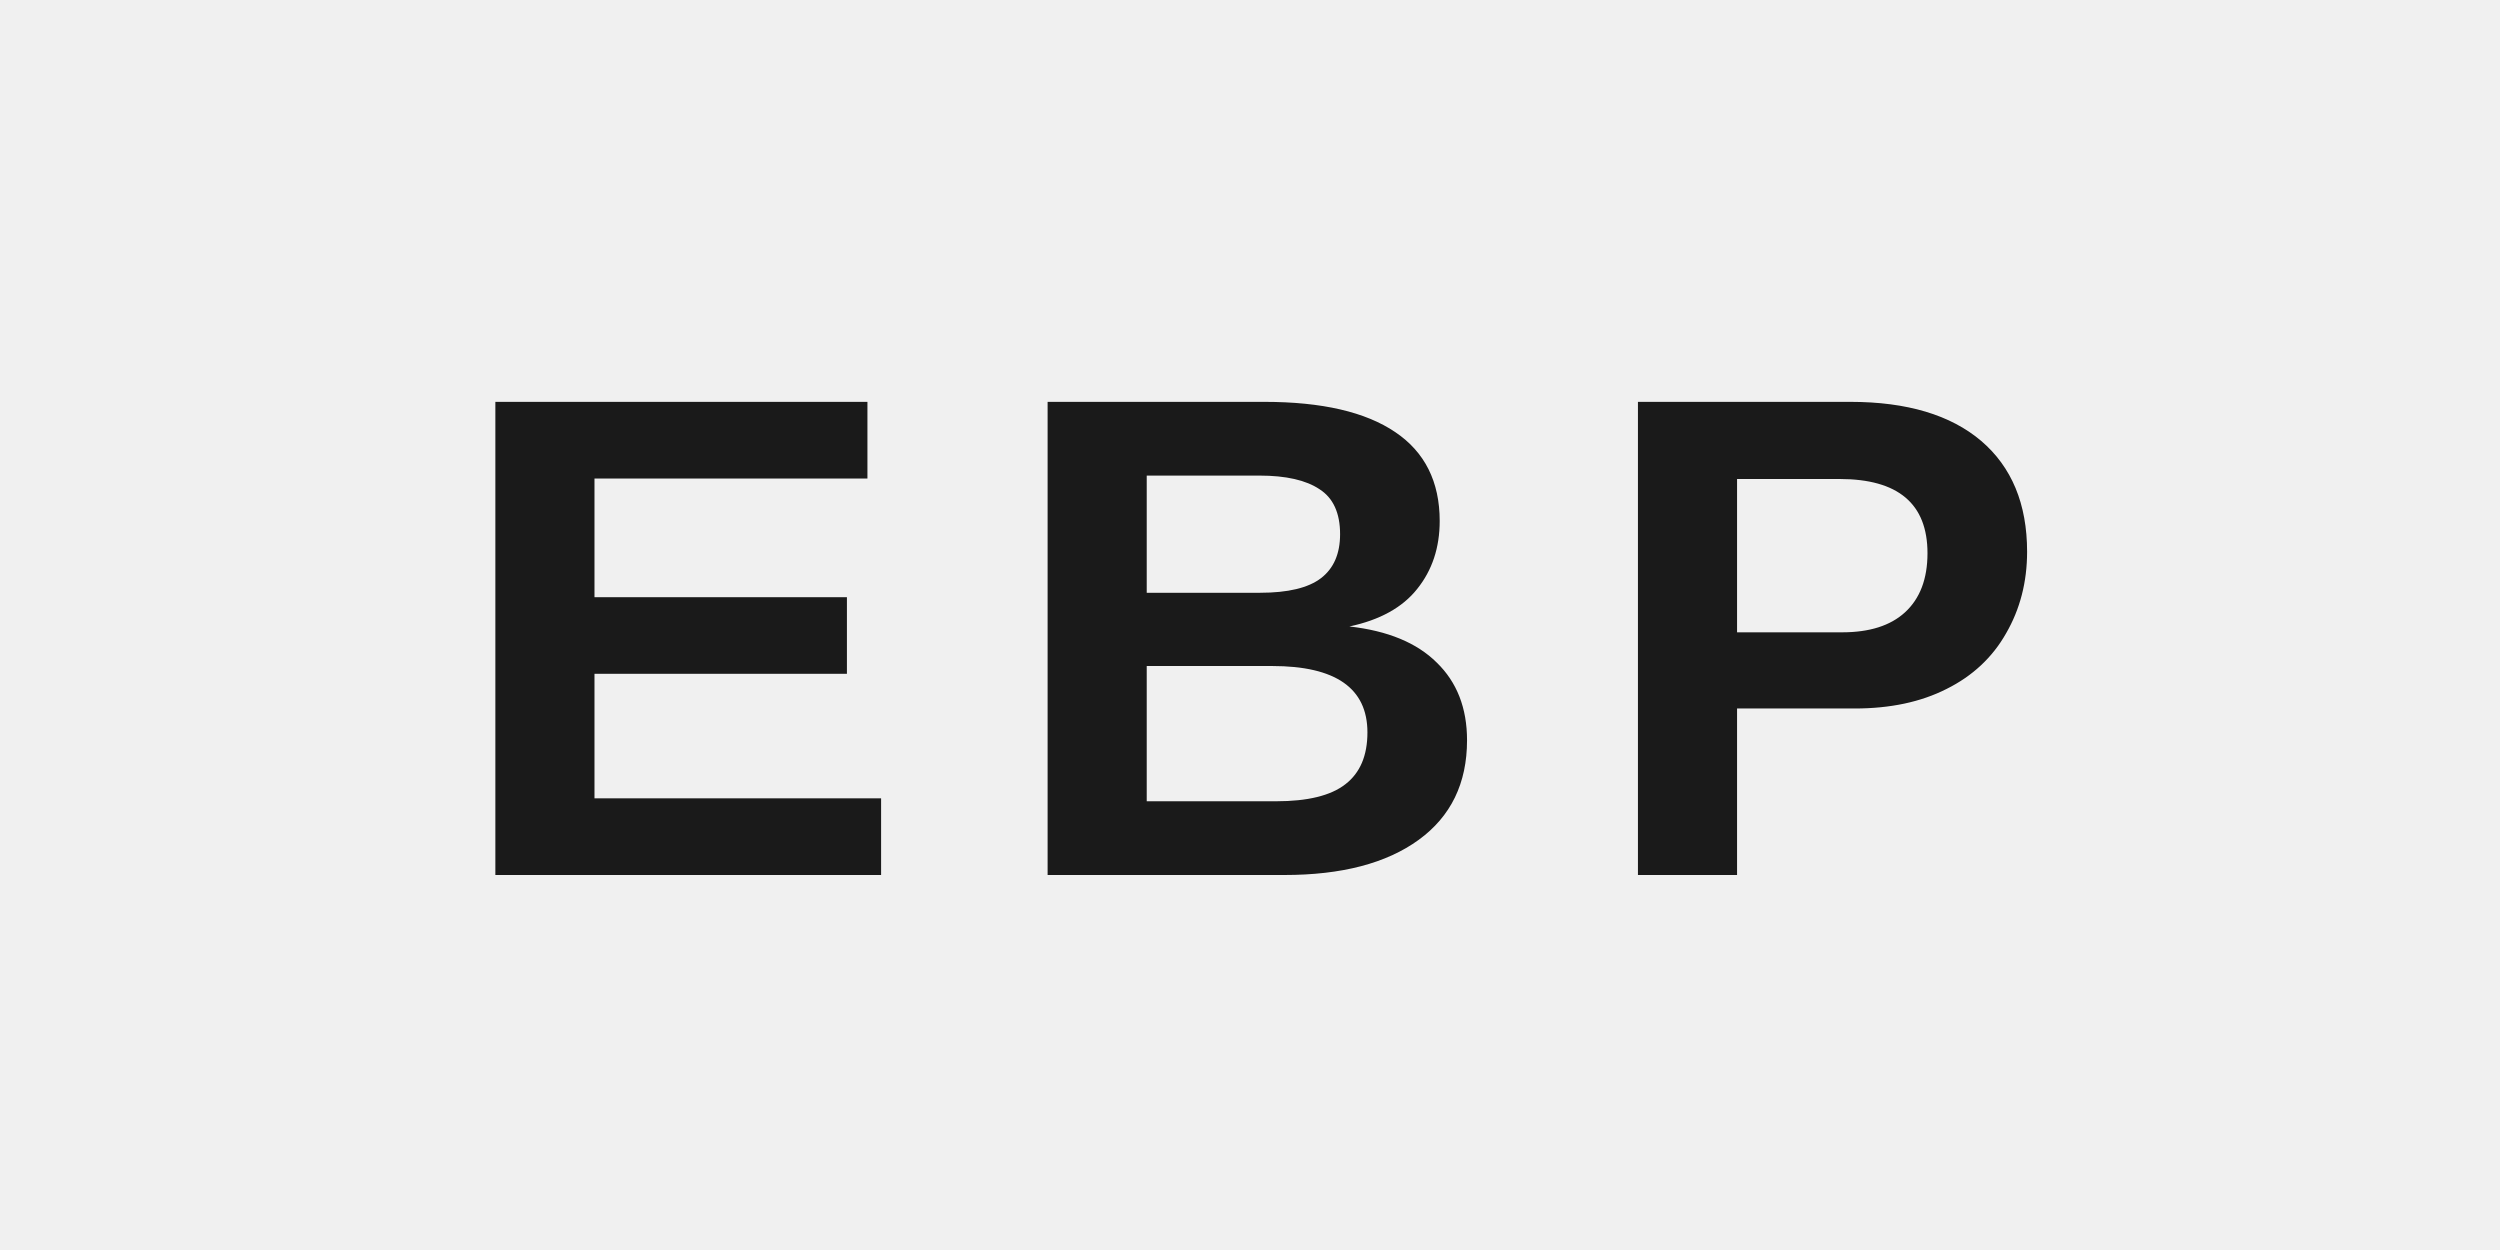
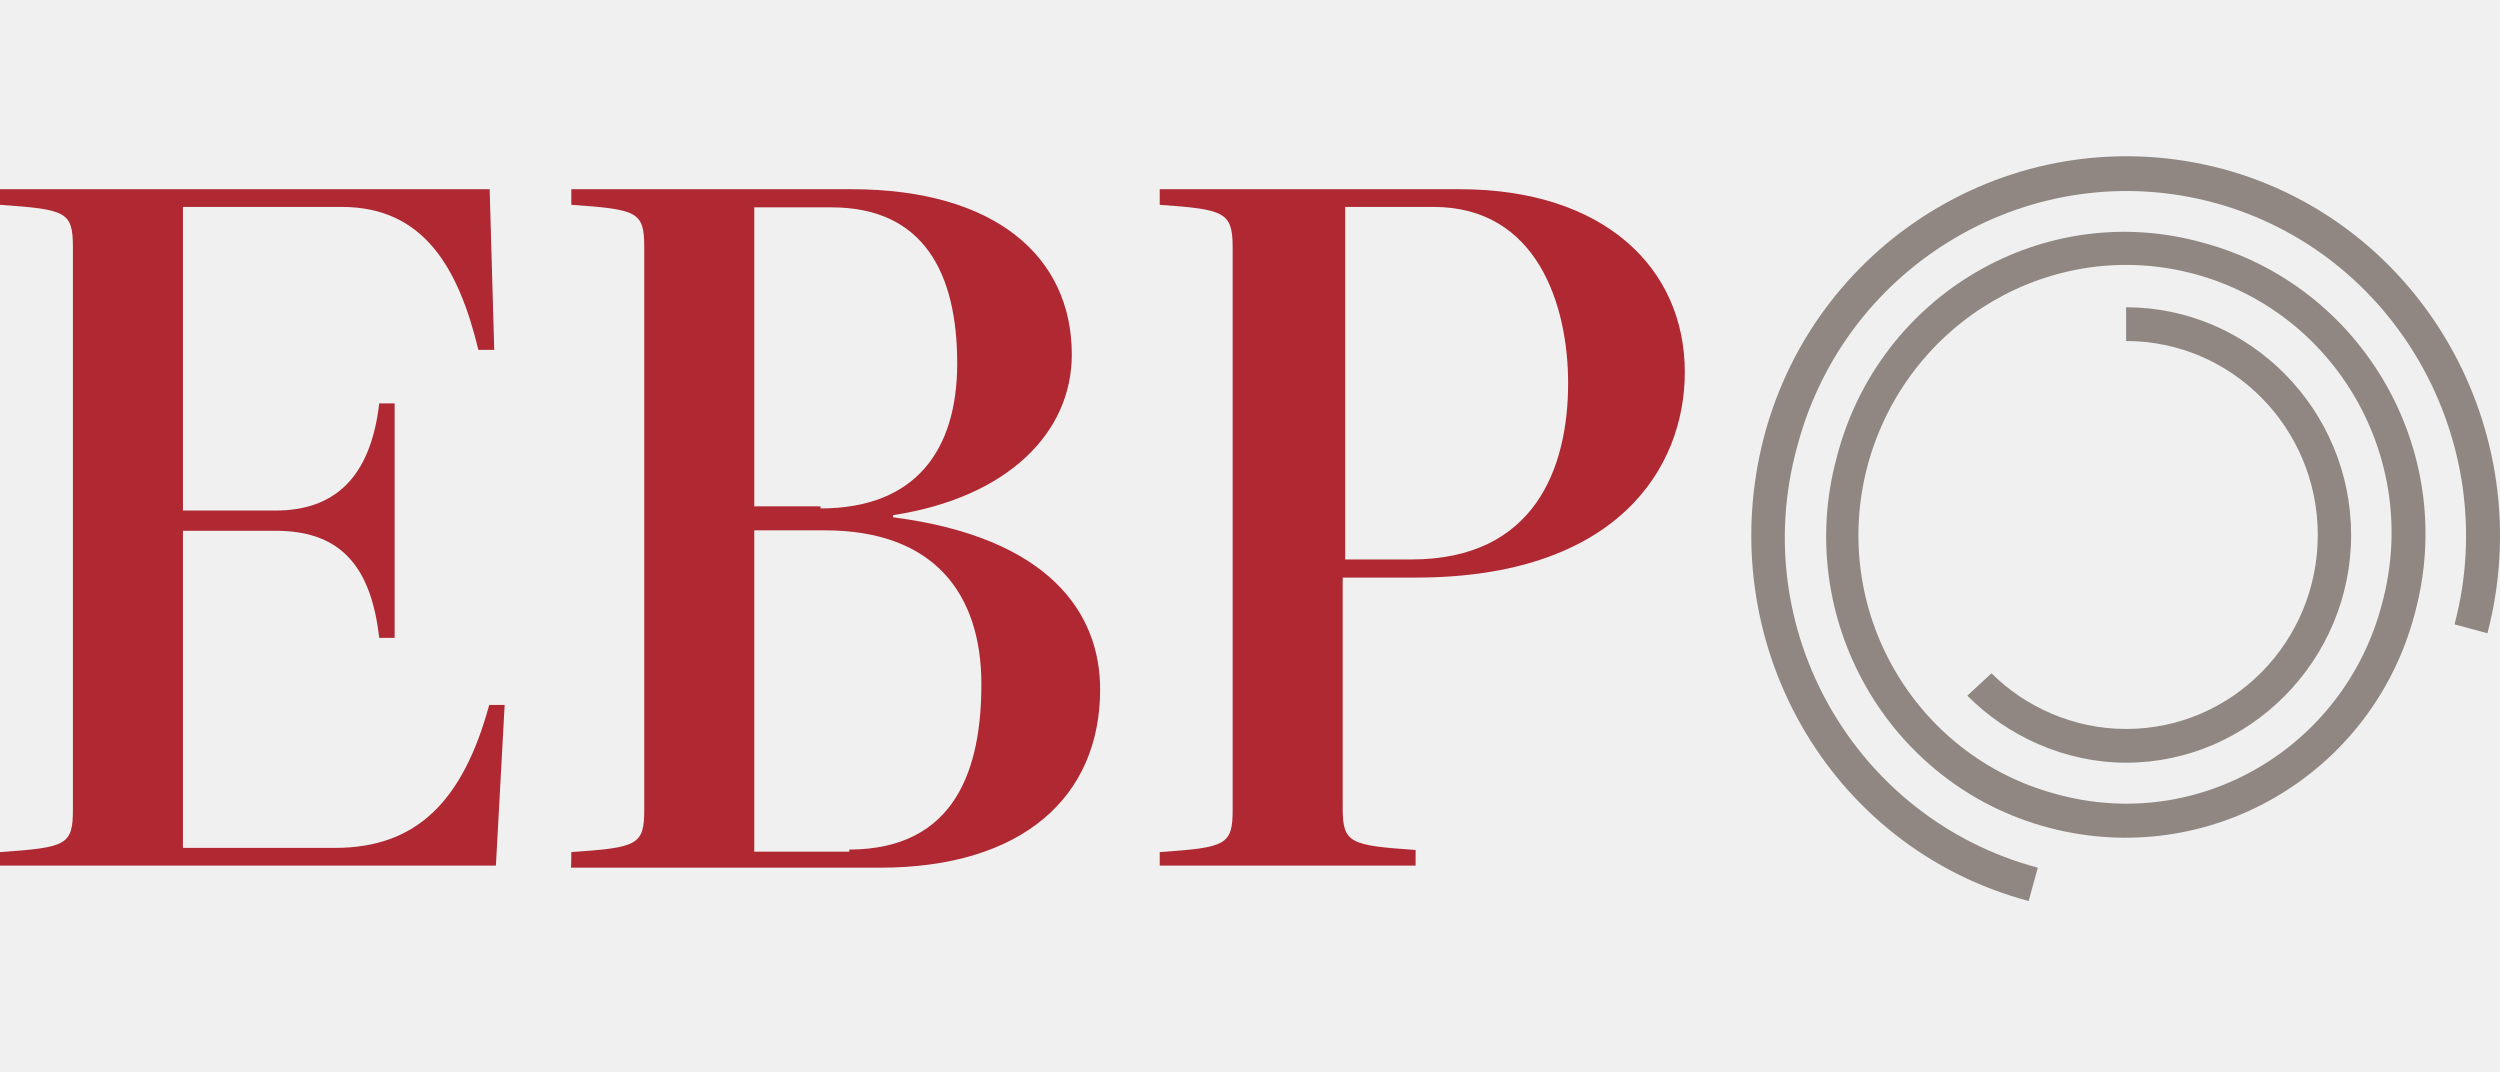
- <svg xmlns="http://www.w3.org/2000/svg" viewBox="0 0 80 40" role="img">
-   <text x="40" y="28" font-family="Arial, Helvetica, sans-serif" font-size="22" font-weight="700" fill="#1a1a1a" text-anchor="middle" letter-spacing="3">EBP</text>
+ <svg xmlns="http://www.w3.org/2000/svg" width="336" height="144" viewBox="0 0 336 144" fill="none">
+   <g clip-path="url(#clip0_606_489)">
+     <path d="M64.296 47.023C61.607 35.914 56.903 27.81 45.925 27.81H24.587V68.617H37.021C44.75 68.617 49.79 64.423 50.967 54.221H53.039V85.733H50.967C49.79 75.248 45.03 71.337 37.021 71.337H24.587V113.956H45.03C56.007 113.956 62.224 107.665 65.752 94.744H67.825L66.649 116.336H-0.001V114.522C8.904 113.899 9.8 113.615 9.8 108.798V33.252C9.8 28.435 8.904 28.152 -0.001 27.528V25.431H65.809L66.425 47.023L64.296 47.023Z" fill="#AF2832" />
+     <path d="M114.087 114.181C128.593 114.181 131.897 103.073 131.897 91.964C131.897 79.949 125.681 71.278 110.839 71.278H101.373V114.465H114.143V114.181H114.087ZM110.278 68.332C123.048 68.332 128.649 60.511 128.649 48.836C128.649 36.822 124.224 27.867 111.735 27.867H101.373V68.049H110.278V68.332ZM76.785 114.521C85.69 113.898 86.587 113.614 86.587 108.797V33.251C86.587 28.434 85.69 28.151 76.785 27.527V25.43H114.422C133.688 25.43 144.05 34.441 144.05 47.647C144.05 58.132 135.481 66.86 120.022 69.239V69.523C141.081 72.243 147.858 82.444 147.858 92.645C147.858 107.04 137.496 116.619 118.229 116.619H76.727C76.783 116.619 76.783 114.522 76.783 114.522L76.785 114.521Z" fill="#AF2832" />
+     <path d="M180.512 75.19H189.697C206.275 75.19 210.756 62.891 210.756 51.5C210.756 41.015 206.612 27.811 192.667 27.811H180.793V75.19H180.512ZM196.194 25.431C215.461 25.431 226.438 35.915 226.438 50.028C226.438 62.949 217.253 77.627 190.257 77.627H180.456V108.514C180.456 113.331 181.352 113.614 190.257 114.238V116.335H155.868V114.521C164.773 113.898 165.669 113.614 165.669 108.797V33.251C165.669 28.434 164.493 28.151 155.868 27.527V25.43L196.194 25.431Z" fill="#AF2832" />
+     <path d="M294.924 36.821C313.91 41.922 325.449 61.7 320.128 81.197C315.088 100.41 295.541 112.084 276.274 106.701C257.288 101.601 245.75 81.822 251.07 62.325C256.391 43.113 275.938 31.721 294.924 36.821ZM275.322 111.234C296.94 116.958 318.895 104.037 324.553 82.445C330.489 60.568 317.44 38.353 296.1 32.628C274.762 26.621 252.527 39.543 246.87 61.418C240.99 83.01 253.703 105.509 275.322 111.234Z" fill="#908783" />
+     <path d="M273.882 116.619C249.293 110.045 234.732 84.542 241.565 59.945C248.063 35.348 273.265 20.671 297.572 27.243C321.88 33.818 336.387 59.32 329.889 83.917L334.314 85.107C341.427 57.79 325.408 29.906 298.748 22.709C271.753 15.511 244.197 31.72 237.084 58.697C229.971 86.014 245.654 113.899 272.65 121.096L273.882 116.619Z" fill="#908783" />
+     <path d="M285.747 45.833C299.972 45.833 311.51 57.508 311.51 71.902C311.51 86.298 299.972 97.972 285.747 97.972C278.634 97.972 272.137 94.968 267.657 90.491L264.409 93.495C269.728 98.879 277.458 102.506 285.747 102.506C302.324 102.506 315.991 88.734 315.991 71.901C315.991 55.069 302.381 41.297 285.747 41.297V45.833Z" fill="#908783" />
+   </g>
+   <defs>
+     <clipPath id="clip0_606_489">
+       <rect width="336" height="102" fill="white" transform="translate(0 21)" />
+     </clipPath>
+   </defs>
</svg>
